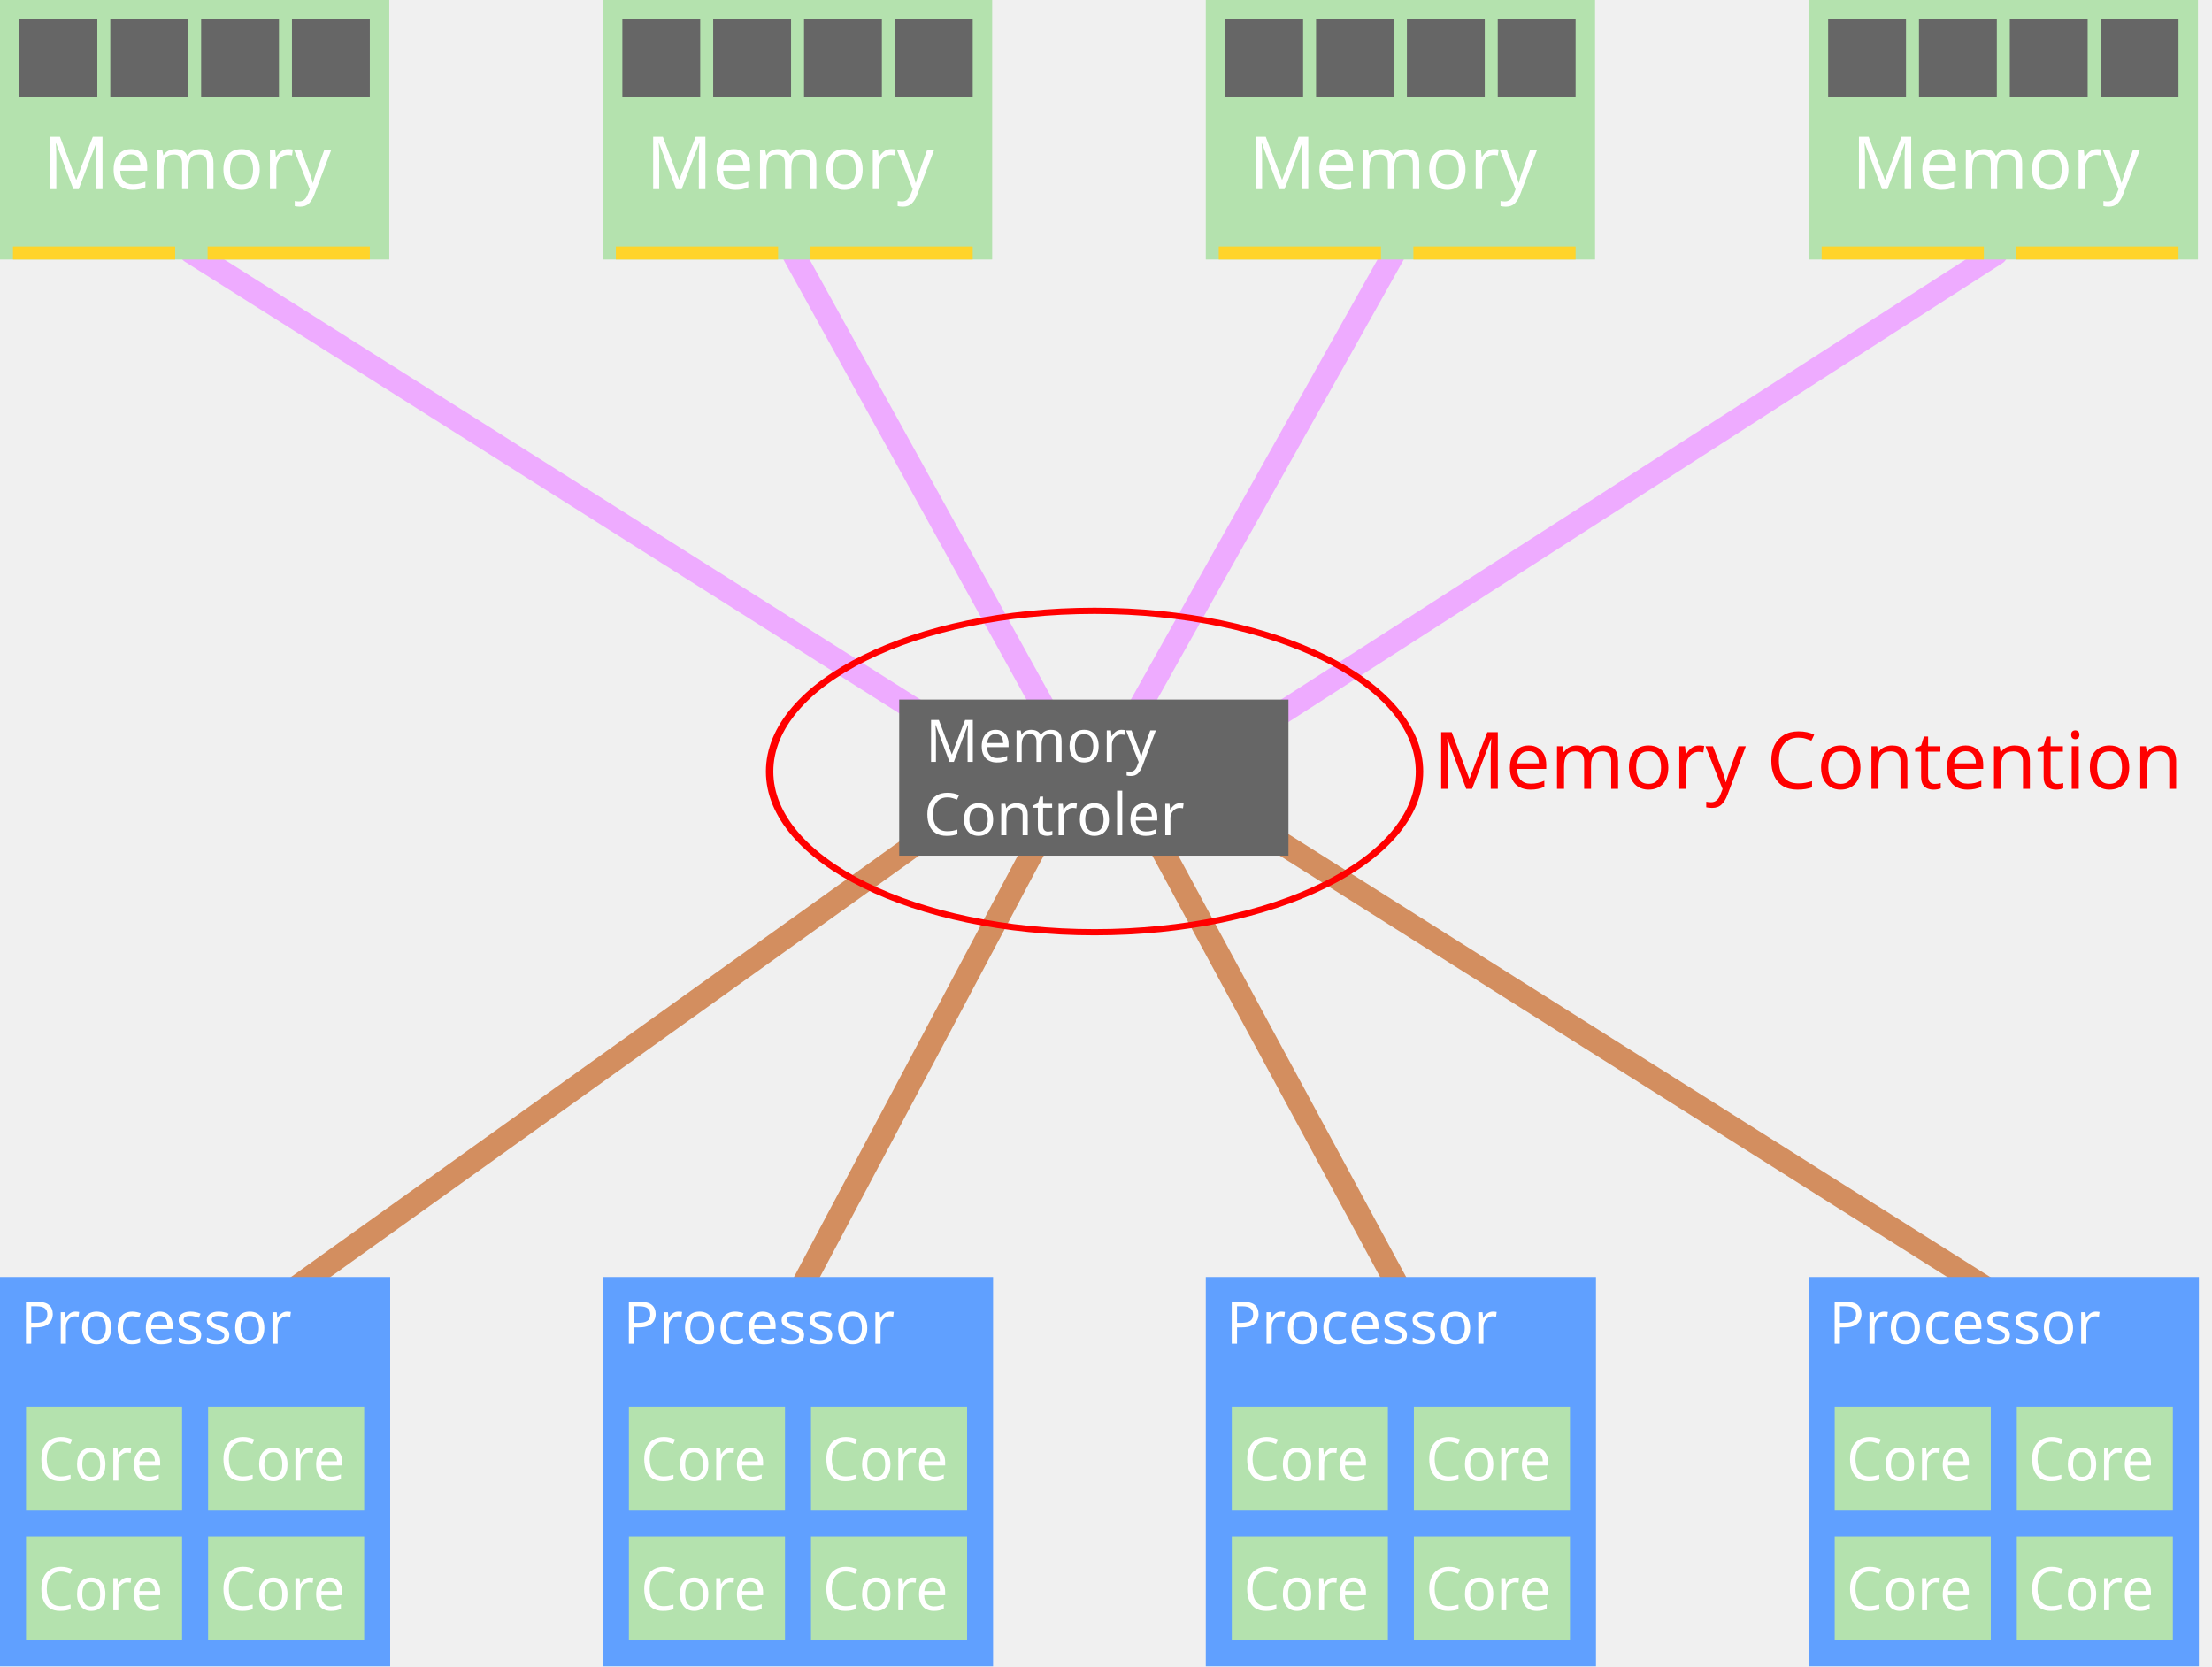
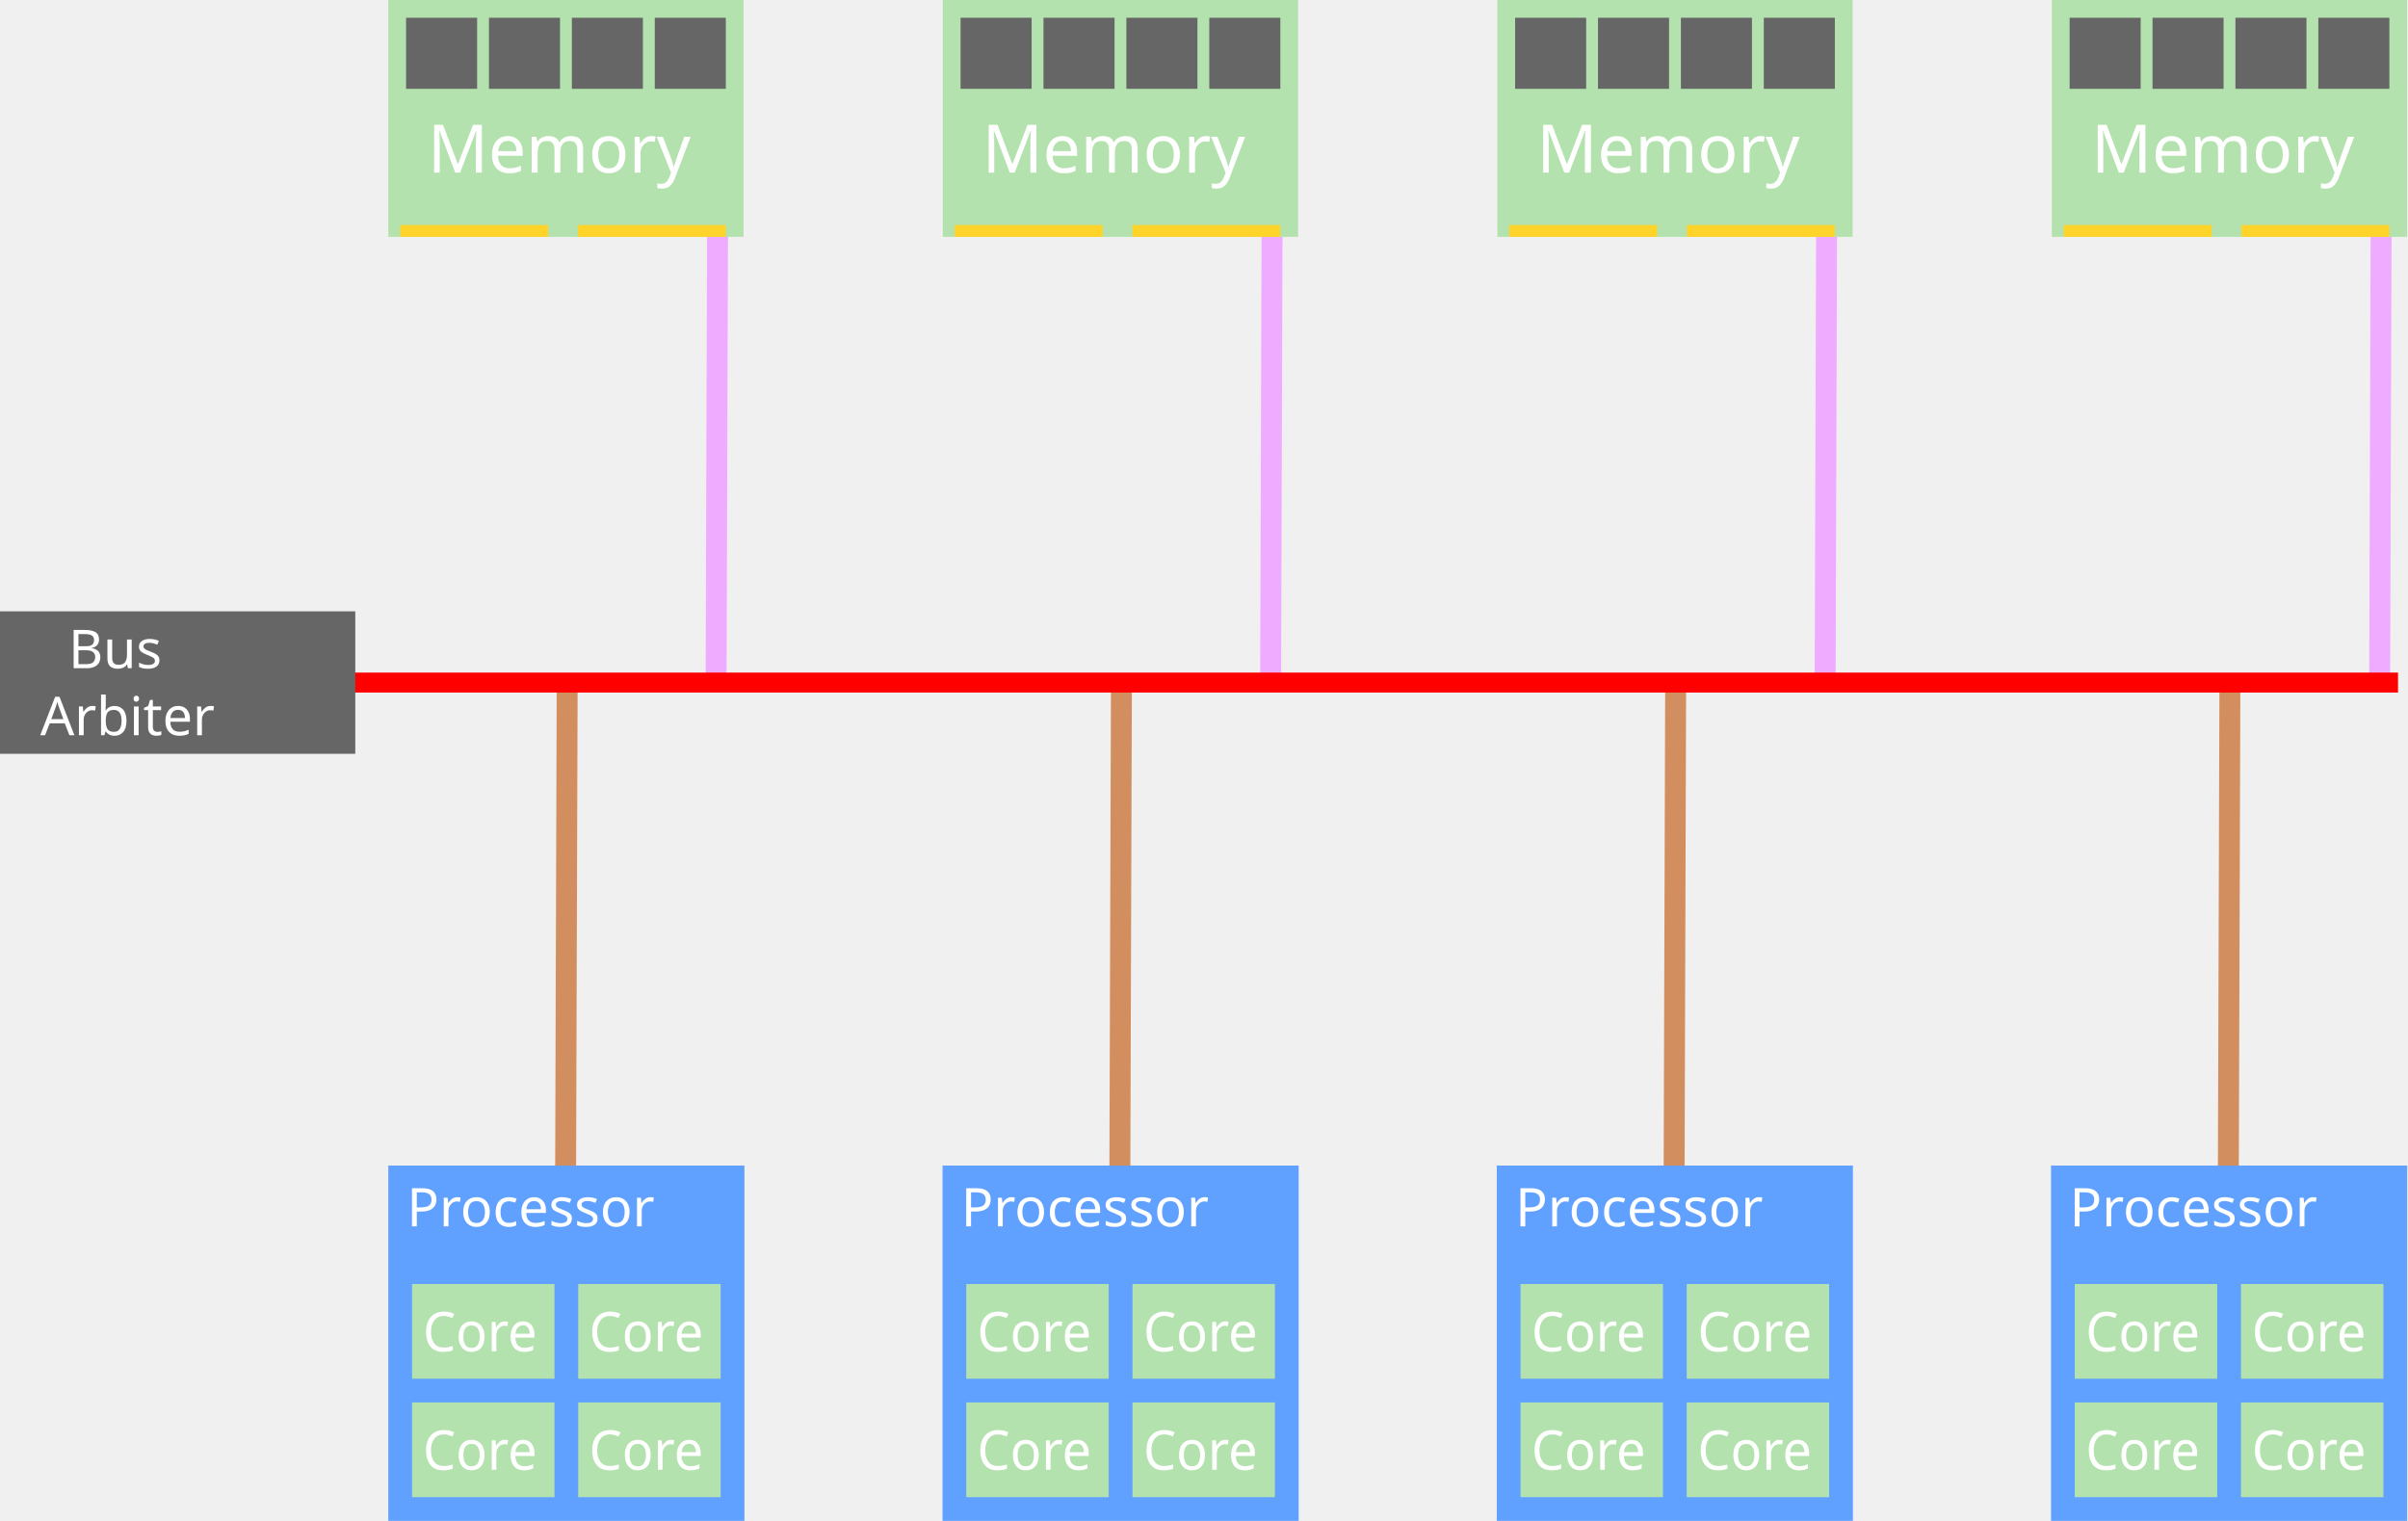
- <svg xmlns="http://www.w3.org/2000/svg" width="708.669" height="533.829" id="svg2383" version="1.1">
+ <svg xmlns="http://www.w3.org/2000/svg" width="845.272" height="533.829" id="svg2383" version="1.1">
  <defs id="defs2385">
    <marker orient="auto" refY="0" refX="0" id="Arrow1Mend" style="overflow:visible">
      <path id="path4624" d="M 0,0 5,-5 -12.5,0 5,5 0,0 z" style="fill-rule:evenodd;stroke:#000000;stroke-width:1pt;marker-start:none" transform="matrix(-0.4,0,0,-0.4,-4,0)" />
    </marker>
  </defs>
-   <g id="layer1" transform="translate(-160.8468,-14.78669)">
-     <path style="fill:#deaa87;fill-rule:evenodd;stroke:#d38e5f;stroke-width:7.346;stroke-linecap:round;stroke-linejoin:miter;stroke-miterlimit:4;stroke-opacity:1;stroke-dasharray:none" d="M 247.71,432.979 457.878,282.521" id="path6142" />
-     <path id="path6144" d="M 222.046,95.524 454.658,242.576" style="fill:#deaa87;fill-rule:evenodd;stroke:#eeabff;stroke-width:7.346;stroke-linecap:round;stroke-linejoin:miter;stroke-miterlimit:4;stroke-opacity:1;stroke-dasharray:none" />
-     <path id="path6146" d="M 410.333,440.939 496.012,279.596" style="fill:#deaa87;fill-rule:evenodd;stroke:#d38e5f;stroke-width:7.346;stroke-linecap:round;stroke-linejoin:miter;stroke-miterlimit:4;stroke-opacity:1;stroke-dasharray:none" />
-     <path style="fill:#deaa87;fill-rule:evenodd;stroke:#d38e5f;stroke-width:7.346;stroke-linecap:round;stroke-linejoin:miter;stroke-miterlimit:4;stroke-opacity:1;stroke-dasharray:none" d="M 610.431,429.945 529.157,279.596" id="path6148" />
-     <path id="path6150" d="M 798.687,428.391 564.997,280.892" style="fill:#deaa87;fill-rule:evenodd;stroke:#d38e5f;stroke-width:7.346;stroke-linecap:round;stroke-linejoin:miter;stroke-miterlimit:4;stroke-opacity:1;stroke-dasharray:none" />
-     <path style="fill:#deaa87;fill-rule:evenodd;stroke:#eeabff;stroke-width:7.346;stroke-linecap:round;stroke-linejoin:miter;stroke-miterlimit:4;stroke-opacity:1;stroke-dasharray:none" d="M 414.924,95.931 495.459,241.762" id="path6152" />
-     <path id="path6154" d="M 608.284,94.526 524.273,244.388" style="fill:#deaa87;fill-rule:evenodd;stroke:#eeabff;stroke-width:7.346;stroke-linecap:round;stroke-linejoin:miter;stroke-miterlimit:4;stroke-opacity:1;stroke-dasharray:none" />
-     <path style="fill:#deaa87;fill-rule:evenodd;stroke:#eeabff;stroke-width:7.346;stroke-linecap:round;stroke-linejoin:miter;stroke-miterlimit:4;stroke-opacity:1;stroke-dasharray:none" d="M 800.387,96.006 569.513,244.388" id="path6156" />
-     <rect y="-573.641" x="238.902" height="124.713" width="50.003" id="rect3755" style="fill:#666666;fill-opacity:1;stroke:none" transform="matrix(0,1,-1,0,0,0)" />
-     <text transform="scale(0.9988228,1.001179)" id="text3757" y="258.564" x="511.369" style="font-size:18.794px;font-style:normal;font-variant:normal;font-weight:normal;font-stretch:normal;text-align:center;writing-mode:lr-tb;text-anchor:middle;fill:#ffffff;fill-opacity:1;stroke:none;font-family:Sans;-inkscape-font-specification:Sans" xml:space="preserve">
-       <tspan y="258.564" x="514.36" id="tspan3759">Memory </tspan>
-       <tspan id="tspan3761" y="282.056" x="511.369">Controler</tspan>
-     </text>
-     <rect style="fill:#b4e2ae;fill-opacity:1;stroke:none" id="rect3763" width="83.142" height="124.713" x="14.787" y="-285.559" transform="matrix(0,1,-1,0,0,0)" />
-     <rect style="fill:#666666;fill-opacity:1;stroke:none" id="rect3765" width="24.943" height="24.943" x="21.022" y="-192.025" transform="matrix(0,1,-1,0,0,0)" />
-     <rect y="-221.125" x="21.022" height="24.943" width="24.943" id="rect3767" style="fill:#666666;fill-opacity:1;stroke:none" transform="matrix(0,1,-1,0,0,0)" />
-     <rect y="-250.224" x="21.022" height="24.943" width="24.943" id="rect3769" style="fill:#666666;fill-opacity:1;stroke:none" transform="matrix(0,1,-1,0,0,0)" />
-     <rect style="fill:#666666;fill-opacity:1;stroke:none" id="rect3771" width="24.943" height="24.943" x="21.022" y="-279.324" transform="matrix(0,1,-1,0,0,0)" />
-     <rect style="fill:#ffd42a;fill-opacity:1;stroke:none" id="rect3780" width="4.157" height="51.964" x="93.771" y="-216.967" transform="matrix(0,1,-1,0,0,0)" />
-     <rect y="-279.324" x="93.771" height="51.964" width="4.157" id="rect3782" style="fill:#ffd42a;fill-opacity:1;stroke:none" transform="matrix(0,1,-1,0,0,0)" />
-     <text xml:space="preserve" style="font-size:23.464px;font-style:normal;font-variant:normal;font-weight:normal;font-stretch:normal;writing-mode:lr-tb;fill:#ffffff;fill-opacity:1;stroke:none;font-family:Sans;-inkscape-font-specification:Sans" x="174.67" y="75.368" id="text3794">
-       <tspan id="tspan3796" x="174.67" y="75.368">Memory</tspan>
-     </text>
-     <rect y="-865.014" x="14.787" height="124.713" width="83.142" id="rect5936" style="fill:#b4e2ae;fill-opacity:1;stroke:none" transform="matrix(0,1,-1,0,0,0)" />
-     <rect y="-771.48" x="21.022" height="24.943" width="24.943" id="rect5938" style="fill:#666666;fill-opacity:1;stroke:none" transform="matrix(0,1,-1,0,0,0)" />
-     <rect style="fill:#666666;fill-opacity:1;stroke:none" id="rect5940" width="24.943" height="24.943" x="21.022" y="-800.58" transform="matrix(0,1,-1,0,0,0)" />
-     <rect style="fill:#666666;fill-opacity:1;stroke:none" id="rect5942" width="24.943" height="24.943" x="21.022" y="-829.679" transform="matrix(0,1,-1,0,0,0)" />
-     <rect y="-858.779" x="21.022" height="24.943" width="24.943" id="rect5944" style="fill:#666666;fill-opacity:1;stroke:none" transform="matrix(0,1,-1,0,0,0)" />
-     <rect y="-796.422" x="93.771" height="51.964" width="4.157" id="rect5946" style="fill:#ffd42a;fill-opacity:1;stroke:none" transform="matrix(0,1,-1,0,0,0)" />
-     <rect style="fill:#ffd42a;fill-opacity:1;stroke:none" id="rect5948" width="4.157" height="51.964" x="93.771" y="-858.779" transform="matrix(0,1,-1,0,0,0)" />
-     <text id="text5950" y="75.368" x="754.125" style="font-size:23.464px;font-style:normal;font-variant:normal;font-weight:normal;font-stretch:normal;writing-mode:lr-tb;fill:#ffffff;fill-opacity:1;stroke:none;font-family:Sans;-inkscape-font-specification:Sans" xml:space="preserve">
-       <tspan y="75.368" x="754.125" id="tspan5952">Memory</tspan>
-     </text>
-     <rect style="fill:#b4e2ae;fill-opacity:1;stroke:none" id="rect5960" width="83.142" height="124.713" x="14.787" y="-671.863" transform="matrix(0,1,-1,0,0,0)" />
-     <rect style="fill:#666666;fill-opacity:1;stroke:none" id="rect5962" width="24.943" height="24.943" x="21.022" y="-578.328" transform="matrix(0,1,-1,0,0,0)" />
-     <rect y="-607.428" x="21.022" height="24.943" width="24.943" id="rect5964" style="fill:#666666;fill-opacity:1;stroke:none" transform="matrix(0,1,-1,0,0,0)" />
-     <rect y="-636.527" x="21.022" height="24.943" width="24.943" id="rect5966" style="fill:#666666;fill-opacity:1;stroke:none" transform="matrix(0,1,-1,0,0,0)" />
-     <rect style="fill:#666666;fill-opacity:1;stroke:none" id="rect5968" width="24.943" height="24.943" x="21.022" y="-665.627" transform="matrix(0,1,-1,0,0,0)" />
-     <rect style="fill:#ffd42a;fill-opacity:1;stroke:none" id="rect5970" width="4.157" height="51.964" x="93.771" y="-603.271" transform="matrix(0,1,-1,0,0,0)" />
-     <rect y="-665.627" x="93.771" height="51.964" width="4.157" id="rect5972" style="fill:#ffd42a;fill-opacity:1;stroke:none" transform="matrix(0,1,-1,0,0,0)" />
-     <text xml:space="preserve" style="font-size:23.464px;font-style:normal;font-variant:normal;font-weight:normal;font-stretch:normal;writing-mode:lr-tb;fill:#ffffff;fill-opacity:1;stroke:none;font-family:Sans;-inkscape-font-specification:Sans" x="560.974" y="75.368" id="text5974">
-       <tspan id="tspan5976" x="560.974" y="75.368">Memory</tspan>
-     </text>
-     <rect y="-478.711" x="14.787" height="124.713" width="83.142" id="rect5984" style="fill:#b4e2ae;fill-opacity:1;stroke:none" transform="matrix(0,1,-1,0,0,0)" />
-     <rect y="-385.177" x="21.022" height="24.943" width="24.943" id="rect5986" style="fill:#666666;fill-opacity:1;stroke:none" transform="matrix(0,1,-1,0,0,0)" />
-     <rect style="fill:#666666;fill-opacity:1;stroke:none" id="rect5988" width="24.943" height="24.943" x="21.022" y="-414.276" transform="matrix(0,1,-1,0,0,0)" />
-     <rect style="fill:#666666;fill-opacity:1;stroke:none" id="rect5990" width="24.943" height="24.943" x="21.022" y="-443.376" transform="matrix(0,1,-1,0,0,0)" />
-     <rect y="-472.475" x="21.022" height="24.943" width="24.943" id="rect5992" style="fill:#666666;fill-opacity:1;stroke:none" transform="matrix(0,1,-1,0,0,0)" />
-     <rect y="-410.119" x="93.771" height="51.964" width="4.157" id="rect5994" style="fill:#ffd42a;fill-opacity:1;stroke:none" transform="matrix(0,1,-1,0,0,0)" />
-     <rect style="fill:#ffd42a;fill-opacity:1;stroke:none" id="rect5996" width="4.157" height="51.964" x="93.771" y="-472.475" transform="matrix(0,1,-1,0,0,0)" />
-     <text id="text5998" y="75.368" x="367.822" style="font-size:23.464px;font-style:normal;font-variant:normal;font-weight:normal;font-stretch:normal;writing-mode:lr-tb;fill:#ffffff;fill-opacity:1;stroke:none;font-family:Sans;-inkscape-font-specification:Sans" xml:space="preserve">
-       <tspan y="75.368" x="367.822" id="tspan6000">Memory</tspan>
-     </text>
-     <path style="fill:#ffffff;fill-opacity:0;stroke:#ff0000;stroke-width:3.125;stroke-linecap:round;stroke-linejoin:miter;stroke-miterlimit:4;stroke-opacity:1;stroke-dasharray:none" id="path6158" d="m 628.672,286.841 c 0,44.75 -61.069,81.027 -136.402,81.027 -75.333,0 -136.402,-36.277 -136.402,-81.027 0,-44.75 61.069,-81.027 136.402,-81.027 75.333,0 136.402,36.277 136.402,81.027 z" transform="matrix(0.7632045,0,0,0.6354614,135.8094,79.67942)" />
-     <text xml:space="preserve" style="font-size:25.439px;font-style:normal;font-variant:normal;font-weight:normal;font-stretch:normal;writing-mode:lr-tb;fill:#ff0000;fill-opacity:1;stroke:none;font-family:Sans;-inkscape-font-specification:Sans" x="620.096" y="267.505" id="text6160">
-       <tspan id="tspan6162" x="620.096" y="267.505">Memory Contention</tspan>
-     </text>
-     <rect y="423.903" x="160.847" height="124.713" width="125.007" id="rect3725" style="fill:#60a0ff;fill-opacity:1;stroke:none" />
-     <text transform="scale(1.001179,0.9988228)" id="text3727" y="445.779" x="167.137" style="font-size:18.794px;font-style:normal;font-variant:normal;font-weight:normal;font-stretch:normal;fill:#ffffff;fill-opacity:1;stroke:none;font-family:Sans;-inkscape-font-specification:Sans" xml:space="preserve">
-       <tspan y="445.779" x="167.137" id="tspan3729">Processor</tspan>
-     </text>
-     <rect y="465.474" x="169.181" height="33.257" width="50.003" id="rect3731" style="fill:#b4e2ae;fill-opacity:1;stroke:none" />
-     <text transform="scale(0.9744757,1.026193)" id="text3733" y="476.626" x="177.517" style="font-size:18.76px;font-style:normal;font-variant:normal;font-weight:normal;font-stretch:normal;fill:#ffffff;fill-opacity:1;stroke:none;font-family:Sans;-inkscape-font-specification:Sans" xml:space="preserve">
-       <tspan y="476.626" x="177.517" id="tspan3735">Core</tspan>
-     </text>
-     <rect style="fill:#b4e2ae;fill-opacity:1;stroke:none" id="rect3737" width="50.003" height="33.257" x="227.517" y="465.474" />
-     <text transform="scale(0.9744757,1.026193)" xml:space="preserve" style="font-size:18.76px;font-style:normal;font-variant:normal;font-weight:normal;font-stretch:normal;fill:#ffffff;fill-opacity:1;stroke:none;font-family:Sans;-inkscape-font-specification:Sans" x="237.382" y="476.626" id="text3739">
-       <tspan id="tspan3741" x="237.382" y="476.626">Core</tspan>
-     </text>
-     <rect y="507.045" x="227.517" height="33.257" width="50.003" id="rect3743" style="fill:#b4e2ae;fill-opacity:1;stroke:none" />
-     <text transform="scale(0.9744757,1.026193)" id="text3745" y="517.136" x="237.382" style="font-size:18.76px;font-style:normal;font-variant:normal;font-weight:normal;font-stretch:normal;fill:#ffffff;fill-opacity:1;stroke:none;font-family:Sans;-inkscape-font-specification:Sans" xml:space="preserve">
-       <tspan y="517.136" x="237.382" id="tspan3747">Core</tspan>
-     </text>
-     <rect style="fill:#b4e2ae;fill-opacity:1;stroke:none" id="rect3749" width="50.003" height="33.257" x="169.181" y="507.045" />
-     <text transform="scale(0.9744757,1.026193)" xml:space="preserve" style="font-size:18.76px;font-style:normal;font-variant:normal;font-weight:normal;font-stretch:normal;fill:#ffffff;fill-opacity:1;stroke:none;font-family:Sans;-inkscape-font-specification:Sans" x="177.517" y="517.136" id="text3751">
-       <tspan id="tspan3753" x="177.517" y="517.136">Core</tspan>
-     </text>
-     <rect style="fill:#60a0ff;fill-opacity:1;stroke:none" id="rect6046" width="125.007" height="124.713" x="740.302" y="423.903" />
-     <text xml:space="preserve" style="font-size:18.794px;font-style:normal;font-variant:normal;font-weight:normal;font-stretch:normal;fill:#ffffff;fill-opacity:1;stroke:none;font-family:Sans;-inkscape-font-specification:Sans" x="745.91" y="445.779" id="text6048" transform="scale(1.001179,0.9988228)">
-       <tspan id="tspan6050" x="745.91" y="445.779">Processor</tspan>
-     </text>
-     <rect style="fill:#b4e2ae;fill-opacity:1;stroke:none" id="rect6052" width="50.003" height="33.257" x="748.636" y="465.474" />
-     <text xml:space="preserve" style="font-size:18.76px;font-style:normal;font-variant:normal;font-weight:normal;font-stretch:normal;fill:#ffffff;fill-opacity:1;stroke:none;font-family:Sans;-inkscape-font-specification:Sans" x="772.15" y="476.626" id="text6054" transform="scale(0.9744757,1.026193)">
-       <tspan id="tspan6056" x="772.15" y="476.626">Core</tspan>
-     </text>
-     <rect y="465.474" x="806.972" height="33.257" width="50.003" id="rect6058" style="fill:#b4e2ae;fill-opacity:1;stroke:none" />
-     <text id="text6060" y="476.626" x="832.014" style="font-size:18.76px;font-style:normal;font-variant:normal;font-weight:normal;font-stretch:normal;fill:#ffffff;fill-opacity:1;stroke:none;font-family:Sans;-inkscape-font-specification:Sans" xml:space="preserve" transform="scale(0.9744757,1.026193)">
-       <tspan y="476.626" x="832.014" id="tspan6062">Core</tspan>
-     </text>
-     <rect style="fill:#b4e2ae;fill-opacity:1;stroke:none" id="rect6064" width="50.003" height="33.257" x="806.972" y="507.045" />
-     <text xml:space="preserve" style="font-size:18.76px;font-style:normal;font-variant:normal;font-weight:normal;font-stretch:normal;fill:#ffffff;fill-opacity:1;stroke:none;font-family:Sans;-inkscape-font-specification:Sans" x="832.014" y="517.136" id="text6066" transform="scale(0.9744757,1.026193)">
-       <tspan id="tspan6068" x="832.014" y="517.136">Core</tspan>
-     </text>
-     <rect y="507.045" x="748.636" height="33.257" width="50.003" id="rect6070" style="fill:#b4e2ae;fill-opacity:1;stroke:none" />
-     <text id="text6072" y="517.136" x="772.15" style="font-size:18.76px;font-style:normal;font-variant:normal;font-weight:normal;font-stretch:normal;fill:#ffffff;fill-opacity:1;stroke:none;font-family:Sans;-inkscape-font-specification:Sans" xml:space="preserve" transform="scale(0.9744757,1.026193)">
-       <tspan y="517.136" x="772.15" id="tspan6074">Core</tspan>
-     </text>
-     <rect y="423.903" x="547.15" height="124.713" width="125.007" id="rect6078" style="fill:#60a0ff;fill-opacity:1;stroke:none" />
-     <text transform="scale(1.001179,0.9988228)" id="text6080" y="445.779" x="552.986" style="font-size:18.794px;font-style:normal;font-variant:normal;font-weight:normal;font-stretch:normal;fill:#ffffff;fill-opacity:1;stroke:none;font-family:Sans;-inkscape-font-specification:Sans" xml:space="preserve">
-       <tspan y="445.779" x="552.986" id="tspan6082">Processor</tspan>
-     </text>
-     <rect y="465.474" x="555.484" height="33.257" width="50.003" id="rect6084" style="fill:#b4e2ae;fill-opacity:1;stroke:none" />
-     <text transform="scale(0.9744757,1.026193)" id="text6086" y="476.626" x="573.939" style="font-size:18.76px;font-style:normal;font-variant:normal;font-weight:normal;font-stretch:normal;fill:#ffffff;fill-opacity:1;stroke:none;font-family:Sans;-inkscape-font-specification:Sans" xml:space="preserve">
-       <tspan y="476.626" x="573.939" id="tspan6088">Core</tspan>
-     </text>
-     <rect style="fill:#b4e2ae;fill-opacity:1;stroke:none" id="rect6090" width="50.003" height="33.257" x="613.82" y="465.474" />
-     <text transform="scale(0.9744757,1.026193)" xml:space="preserve" style="font-size:18.76px;font-style:normal;font-variant:normal;font-weight:normal;font-stretch:normal;fill:#ffffff;fill-opacity:1;stroke:none;font-family:Sans;-inkscape-font-specification:Sans" x="633.803" y="476.626" id="text6092">
-       <tspan id="tspan6094" x="633.803" y="476.626">Core</tspan>
-     </text>
-     <rect y="507.045" x="613.82" height="33.257" width="50.003" id="rect6096" style="fill:#b4e2ae;fill-opacity:1;stroke:none" />
-     <text transform="scale(0.9744757,1.026193)" id="text6098" y="517.136" x="633.803" style="font-size:18.76px;font-style:normal;font-variant:normal;font-weight:normal;font-stretch:normal;fill:#ffffff;fill-opacity:1;stroke:none;font-family:Sans;-inkscape-font-specification:Sans" xml:space="preserve">
-       <tspan y="517.136" x="633.803" id="tspan6100">Core</tspan>
-     </text>
-     <rect style="fill:#b4e2ae;fill-opacity:1;stroke:none" id="rect6102" width="50.003" height="33.257" x="555.484" y="507.045" />
-     <text transform="scale(0.9744757,1.026193)" xml:space="preserve" style="font-size:18.76px;font-style:normal;font-variant:normal;font-weight:normal;font-stretch:normal;fill:#ffffff;fill-opacity:1;stroke:none;font-family:Sans;-inkscape-font-specification:Sans" x="573.939" y="517.136" id="text6104">
-       <tspan id="tspan6106" x="573.939" y="517.136">Core</tspan>
-     </text>
-     <rect style="fill:#60a0ff;fill-opacity:1;stroke:none" id="rect6110" width="125.007" height="124.713" x="353.998" y="423.903" />
-     <text xml:space="preserve" style="font-size:18.794px;font-style:normal;font-variant:normal;font-weight:normal;font-stretch:normal;fill:#ffffff;fill-opacity:1;stroke:none;font-family:Sans;-inkscape-font-specification:Sans" x="360.061" y="445.779" id="text6112" transform="scale(1.001179,0.9988228)">
-       <tspan id="tspan6114" x="360.061" y="445.779">Processor</tspan>
-     </text>
-     <rect style="fill:#b4e2ae;fill-opacity:1;stroke:none" id="rect6116" width="50.003" height="33.257" x="362.332" y="465.474" />
-     <text xml:space="preserve" style="font-size:18.76px;font-style:normal;font-variant:normal;font-weight:normal;font-stretch:normal;fill:#ffffff;fill-opacity:1;stroke:none;font-family:Sans;-inkscape-font-specification:Sans" x="375.728" y="476.626" id="text6118" transform="scale(0.9744757,1.026193)">
-       <tspan id="tspan6120" x="375.728" y="476.626">Core</tspan>
-     </text>
-     <rect y="465.474" x="420.669" height="33.257" width="50.003" id="rect6122" style="fill:#b4e2ae;fill-opacity:1;stroke:none" />
-     <text id="text6124" y="476.626" x="435.592" style="font-size:18.76px;font-style:normal;font-variant:normal;font-weight:normal;font-stretch:normal;fill:#ffffff;fill-opacity:1;stroke:none;font-family:Sans;-inkscape-font-specification:Sans" xml:space="preserve" transform="scale(0.9744757,1.026193)">
-       <tspan y="476.626" x="435.592" id="tspan6126">Core</tspan>
-     </text>
-     <rect style="fill:#b4e2ae;fill-opacity:1;stroke:none" id="rect6128" width="50.003" height="33.257" x="420.669" y="507.045" />
-     <text xml:space="preserve" style="font-size:18.76px;font-style:normal;font-variant:normal;font-weight:normal;font-stretch:normal;fill:#ffffff;fill-opacity:1;stroke:none;font-family:Sans;-inkscape-font-specification:Sans" x="435.592" y="517.136" id="text6130" transform="scale(0.9744757,1.026193)">
-       <tspan id="tspan6132" x="435.592" y="517.136">Core</tspan>
-     </text>
-     <rect y="507.045" x="362.332" height="33.257" width="50.003" id="rect6134" style="fill:#b4e2ae;fill-opacity:1;stroke:none" />
-     <text id="text6136" y="517.136" x="375.728" style="font-size:18.76px;font-style:normal;font-variant:normal;font-weight:normal;font-stretch:normal;fill:#ffffff;fill-opacity:1;stroke:none;font-family:Sans;-inkscape-font-specification:Sans" xml:space="preserve" transform="scale(0.9744757,1.026193)">
-       <tspan y="517.136" x="375.728" id="tspan6138">Core</tspan>
-     </text>
+   <g id="layer1" transform="translate(-24.54396,-14.78669)">
+     <g id="g4108" transform="translate(194.652,0)">
+       <path style="fill:#ff00ff;fill-rule:evenodd;stroke:#eeabff;stroke-width:7.346;stroke-linecap:round;stroke-linejoin:miter;stroke-miterlimit:4;stroke-opacity:1;stroke-dasharray:none" d="M 275.925,250.442 276.492,71.768" id="path4110" />
+       <g id="g4112">
+         <rect style="fill:#b4e2ae;fill-opacity:1;stroke:none" id="rect4114" width="83.142" height="124.713" x="14.787" y="-285.559" transform="matrix(0,1,-1,0,0,0)" />
+         <rect style="fill:#666666;fill-opacity:1;stroke:none" id="rect4116" width="24.943" height="24.943" x="21.022" y="-192.025" transform="matrix(0,1,-1,0,0,0)" />
+         <rect y="-221.125" x="21.022" height="24.943" width="24.943" id="rect4118" style="fill:#666666;fill-opacity:1;stroke:none" transform="matrix(0,1,-1,0,0,0)" />
+         <rect y="-250.224" x="21.022" height="24.943" width="24.943" id="rect4120" style="fill:#666666;fill-opacity:1;stroke:none" transform="matrix(0,1,-1,0,0,0)" />
+         <rect style="fill:#666666;fill-opacity:1;stroke:none" id="rect4122" width="24.943" height="24.943" x="21.022" y="-279.324" transform="matrix(0,1,-1,0,0,0)" />
+         <rect style="fill:#ffd42a;fill-opacity:1;stroke:none" id="rect4124" width="4.157" height="51.964" x="93.771" y="-216.967" transform="matrix(0,1,-1,0,0,0)" />
+         <rect y="-279.324" x="93.771" height="51.964" width="4.157" id="rect4126" style="fill:#ffd42a;fill-opacity:1;stroke:none" transform="matrix(0,1,-1,0,0,0)" />
+         <text xml:space="preserve" style="font-size:23.464px;font-style:normal;font-variant:normal;font-weight:normal;font-stretch:normal;writing-mode:lr-tb;fill:#ffffff;fill-opacity:1;stroke:none;font-family:Sans;-inkscape-font-specification:Sans" x="174.67" y="75.368" id="text4128">
+           <tspan id="tspan4130" x="174.67" y="75.368">Memory</tspan>
+         </text>
+       </g>
+     </g>
+     <g id="g4132" transform="translate(389.304,0)">
+       <path id="path4134" d="M 275.925,250.442 276.492,71.768" style="fill:#ff00ff;fill-rule:evenodd;stroke:#eeabff;stroke-width:7.346;stroke-linecap:round;stroke-linejoin:miter;stroke-miterlimit:4;stroke-opacity:1;stroke-dasharray:none" />
+       <g id="g4136">
+         <rect transform="matrix(0,1,-1,0,0,0)" y="-285.559" x="14.787" height="124.713" width="83.142" id="rect4138" style="fill:#b4e2ae;fill-opacity:1;stroke:none" />
+         <rect transform="matrix(0,1,-1,0,0,0)" y="-192.025" x="21.022" height="24.943" width="24.943" id="rect4140" style="fill:#666666;fill-opacity:1;stroke:none" />
+         <rect transform="matrix(0,1,-1,0,0,0)" style="fill:#666666;fill-opacity:1;stroke:none" id="rect4142" width="24.943" height="24.943" x="21.022" y="-221.125" />
+         <rect transform="matrix(0,1,-1,0,0,0)" style="fill:#666666;fill-opacity:1;stroke:none" id="rect4144" width="24.943" height="24.943" x="21.022" y="-250.224" />
+         <rect transform="matrix(0,1,-1,0,0,0)" y="-279.324" x="21.022" height="24.943" width="24.943" id="rect4146" style="fill:#666666;fill-opacity:1;stroke:none" />
+         <rect transform="matrix(0,1,-1,0,0,0)" y="-216.967" x="93.771" height="51.964" width="4.157" id="rect4148" style="fill:#ffd42a;fill-opacity:1;stroke:none" />
+         <rect transform="matrix(0,1,-1,0,0,0)" style="fill:#ffd42a;fill-opacity:1;stroke:none" id="rect4150" width="4.157" height="51.964" x="93.771" y="-279.324" />
+         <text id="text4152" y="75.368" x="174.67" style="font-size:23.464px;font-style:normal;font-variant:normal;font-weight:normal;font-stretch:normal;writing-mode:lr-tb;fill:#ffffff;fill-opacity:1;stroke:none;font-family:Sans;-inkscape-font-specification:Sans" xml:space="preserve">
+           <tspan y="75.368" x="174.67" id="tspan4154">Memory</tspan>
+         </text>
+       </g>
+     </g>
+     <g id="g4156" transform="translate(583.956,0)">
+       <path style="fill:#ff00ff;fill-rule:evenodd;stroke:#eeabff;stroke-width:7.346;stroke-linecap:round;stroke-linejoin:miter;stroke-miterlimit:4;stroke-opacity:1;stroke-dasharray:none" d="M 275.925,250.442 276.492,71.768" id="path4158" />
+       <g id="g4160">
+         <rect style="fill:#b4e2ae;fill-opacity:1;stroke:none" id="rect4162" width="83.142" height="124.713" x="14.787" y="-285.559" transform="matrix(0,1,-1,0,0,0)" />
+         <rect style="fill:#666666;fill-opacity:1;stroke:none" id="rect4164" width="24.943" height="24.943" x="21.022" y="-192.025" transform="matrix(0,1,-1,0,0,0)" />
+         <rect y="-221.125" x="21.022" height="24.943" width="24.943" id="rect4166" style="fill:#666666;fill-opacity:1;stroke:none" transform="matrix(0,1,-1,0,0,0)" />
+         <rect y="-250.224" x="21.022" height="24.943" width="24.943" id="rect4168" style="fill:#666666;fill-opacity:1;stroke:none" transform="matrix(0,1,-1,0,0,0)" />
+         <rect style="fill:#666666;fill-opacity:1;stroke:none" id="rect4170" width="24.943" height="24.943" x="21.022" y="-279.324" transform="matrix(0,1,-1,0,0,0)" />
+         <rect style="fill:#ffd42a;fill-opacity:1;stroke:none" id="rect4172" width="4.157" height="51.964" x="93.771" y="-216.967" transform="matrix(0,1,-1,0,0,0)" />
+         <rect y="-279.324" x="93.771" height="51.964" width="4.157" id="rect4174" style="fill:#ffd42a;fill-opacity:1;stroke:none" transform="matrix(0,1,-1,0,0,0)" />
+         <text xml:space="preserve" style="font-size:23.464px;font-style:normal;font-variant:normal;font-weight:normal;font-stretch:normal;writing-mode:lr-tb;fill:#ffffff;fill-opacity:1;stroke:none;font-family:Sans;-inkscape-font-specification:Sans" x="174.67" y="75.368" id="text4176">
+           <tspan id="tspan4178" x="174.67" y="75.368">Memory</tspan>
+         </text>
+       </g>
+     </g>
+     <g id="g3976" transform="translate(194.5539,0)">
+       <path style="fill:#deaa87;fill-rule:evenodd;stroke:#d38e5f;stroke-width:7.346;stroke-linecap:round;stroke-linejoin:miter;stroke-miterlimit:4;stroke-opacity:1;stroke-dasharray:none" d="m 223.067,434.131 0.567,-178.674" id="path3978" />
+       <g id="g3980">
+         <rect style="fill:#60a0ff;fill-opacity:1;stroke:none" id="rect3982" width="125.007" height="124.713" x="160.847" y="423.903" />
+         <text xml:space="preserve" style="font-size:18.794px;font-style:normal;font-variant:normal;font-weight:normal;font-stretch:normal;fill:#ffffff;fill-opacity:1;stroke:none;font-family:Sans;-inkscape-font-specification:Sans" x="167.137" y="445.779" id="text3984" transform="scale(1.001179,0.9988228)">
+           <tspan id="tspan3986" x="167.137" y="445.779">Processor</tspan>
+         </text>
+         <rect style="fill:#b4e2ae;fill-opacity:1;stroke:none" id="rect3988" width="50.003" height="33.257" x="169.181" y="465.474" />
+         <text xml:space="preserve" style="font-size:18.76px;font-style:normal;font-variant:normal;font-weight:normal;font-stretch:normal;fill:#ffffff;fill-opacity:1;stroke:none;font-family:Sans;-inkscape-font-specification:Sans" x="177.517" y="476.626" id="text3990" transform="scale(0.9744757,1.026193)">
+           <tspan id="tspan3992" x="177.517" y="476.626">Core</tspan>
+         </text>
+         <rect y="465.474" x="227.517" height="33.257" width="50.003" id="rect3994" style="fill:#b4e2ae;fill-opacity:1;stroke:none" />
+         <text id="text3996" y="476.626" x="237.382" style="font-size:18.76px;font-style:normal;font-variant:normal;font-weight:normal;font-stretch:normal;fill:#ffffff;fill-opacity:1;stroke:none;font-family:Sans;-inkscape-font-specification:Sans" xml:space="preserve" transform="scale(0.9744757,1.026193)">
+           <tspan y="476.626" x="237.382" id="tspan3998">Core</tspan>
+         </text>
+         <rect style="fill:#b4e2ae;fill-opacity:1;stroke:none" id="rect4000" width="50.003" height="33.257" x="227.517" y="507.045" />
+         <text xml:space="preserve" style="font-size:18.76px;font-style:normal;font-variant:normal;font-weight:normal;font-stretch:normal;fill:#ffffff;fill-opacity:1;stroke:none;font-family:Sans;-inkscape-font-specification:Sans" x="237.382" y="517.136" id="text4002" transform="scale(0.9744757,1.026193)">
+           <tspan id="tspan4004" x="237.382" y="517.136">Core</tspan>
+         </text>
+         <rect y="507.045" x="169.181" height="33.257" width="50.003" id="rect4006" style="fill:#b4e2ae;fill-opacity:1;stroke:none" />
+         <text id="text4008" y="517.136" x="177.517" style="font-size:18.76px;font-style:normal;font-variant:normal;font-weight:normal;font-stretch:normal;fill:#ffffff;fill-opacity:1;stroke:none;font-family:Sans;-inkscape-font-specification:Sans" xml:space="preserve" transform="scale(0.9744757,1.026193)">
+           <tspan y="517.136" x="177.517" id="tspan4010">Core</tspan>
+         </text>
+       </g>
+     </g>
+     <g transform="translate(389.1079,0)" id="g4012">
+       <path id="path4014" d="m 223.067,434.131 0.567,-178.674" style="fill:#deaa87;fill-rule:evenodd;stroke:#d38e5f;stroke-width:7.346;stroke-linecap:round;stroke-linejoin:miter;stroke-miterlimit:4;stroke-opacity:1;stroke-dasharray:none" />
+       <g id="g4016">
+         <rect y="423.903" x="160.847" height="124.713" width="125.007" id="rect4018" style="fill:#60a0ff;fill-opacity:1;stroke:none" />
+         <text transform="scale(1.001179,0.9988228)" id="text4020" y="445.779" x="167.137" style="font-size:18.794px;font-style:normal;font-variant:normal;font-weight:normal;font-stretch:normal;fill:#ffffff;fill-opacity:1;stroke:none;font-family:Sans;-inkscape-font-specification:Sans" xml:space="preserve">
+           <tspan y="445.779" x="167.137" id="tspan4022">Processor</tspan>
+         </text>
+         <rect y="465.474" x="169.181" height="33.257" width="50.003" id="rect4024" style="fill:#b4e2ae;fill-opacity:1;stroke:none" />
+         <text transform="scale(0.9744757,1.026193)" id="text4026" y="476.626" x="177.517" style="font-size:18.76px;font-style:normal;font-variant:normal;font-weight:normal;font-stretch:normal;fill:#ffffff;fill-opacity:1;stroke:none;font-family:Sans;-inkscape-font-specification:Sans" xml:space="preserve">
+           <tspan y="476.626" x="177.517" id="tspan4028">Core</tspan>
+         </text>
+         <rect style="fill:#b4e2ae;fill-opacity:1;stroke:none" id="rect4030" width="50.003" height="33.257" x="227.517" y="465.474" />
+         <text transform="scale(0.9744757,1.026193)" xml:space="preserve" style="font-size:18.76px;font-style:normal;font-variant:normal;font-weight:normal;font-stretch:normal;fill:#ffffff;fill-opacity:1;stroke:none;font-family:Sans;-inkscape-font-specification:Sans" x="237.382" y="476.626" id="text4032">
+           <tspan id="tspan4034" x="237.382" y="476.626">Core</tspan>
+         </text>
+         <rect y="507.045" x="227.517" height="33.257" width="50.003" id="rect4036" style="fill:#b4e2ae;fill-opacity:1;stroke:none" />
+         <text transform="scale(0.9744757,1.026193)" id="text4038" y="517.136" x="237.382" style="font-size:18.76px;font-style:normal;font-variant:normal;font-weight:normal;font-stretch:normal;fill:#ffffff;fill-opacity:1;stroke:none;font-family:Sans;-inkscape-font-specification:Sans" xml:space="preserve">
+           <tspan y="517.136" x="237.382" id="tspan4040">Core</tspan>
+         </text>
+         <rect style="fill:#b4e2ae;fill-opacity:1;stroke:none" id="rect4042" width="50.003" height="33.257" x="169.181" y="507.045" />
+         <text transform="scale(0.9744757,1.026193)" xml:space="preserve" style="font-size:18.76px;font-style:normal;font-variant:normal;font-weight:normal;font-stretch:normal;fill:#ffffff;fill-opacity:1;stroke:none;font-family:Sans;-inkscape-font-specification:Sans" x="177.517" y="517.136" id="text4044">
+           <tspan id="tspan4046" x="177.517" y="517.136">Core</tspan>
+         </text>
+       </g>
+     </g>
+     <g id="g4048" transform="translate(583.6619,0)">
+       <path style="fill:#deaa87;fill-rule:evenodd;stroke:#d38e5f;stroke-width:7.346;stroke-linecap:round;stroke-linejoin:miter;stroke-miterlimit:4;stroke-opacity:1;stroke-dasharray:none" d="m 223.067,434.131 0.567,-178.674" id="path4050" />
+       <g id="g4052">
+         <rect style="fill:#60a0ff;fill-opacity:1;stroke:none" id="rect4054" width="125.007" height="124.713" x="160.847" y="423.903" />
+         <text xml:space="preserve" style="font-size:18.794px;font-style:normal;font-variant:normal;font-weight:normal;font-stretch:normal;fill:#ffffff;fill-opacity:1;stroke:none;font-family:Sans;-inkscape-font-specification:Sans" x="167.137" y="445.779" id="text4056" transform="scale(1.001179,0.9988228)">
+           <tspan id="tspan4058" x="167.137" y="445.779">Processor</tspan>
+         </text>
+         <rect style="fill:#b4e2ae;fill-opacity:1;stroke:none" id="rect4060" width="50.003" height="33.257" x="169.181" y="465.474" />
+         <text xml:space="preserve" style="font-size:18.76px;font-style:normal;font-variant:normal;font-weight:normal;font-stretch:normal;fill:#ffffff;fill-opacity:1;stroke:none;font-family:Sans;-inkscape-font-specification:Sans" x="177.517" y="476.626" id="text4062" transform="scale(0.9744757,1.026193)">
+           <tspan id="tspan4064" x="177.517" y="476.626">Core</tspan>
+         </text>
+         <rect y="465.474" x="227.517" height="33.257" width="50.003" id="rect4066" style="fill:#b4e2ae;fill-opacity:1;stroke:none" />
+         <text id="text4068" y="476.626" x="237.382" style="font-size:18.76px;font-style:normal;font-variant:normal;font-weight:normal;font-stretch:normal;fill:#ffffff;fill-opacity:1;stroke:none;font-family:Sans;-inkscape-font-specification:Sans" xml:space="preserve" transform="scale(0.9744757,1.026193)">
+           <tspan y="476.626" x="237.382" id="tspan4070">Core</tspan>
+         </text>
+         <rect style="fill:#b4e2ae;fill-opacity:1;stroke:none" id="rect4072" width="50.003" height="33.257" x="227.517" y="507.045" />
+         <text xml:space="preserve" style="font-size:18.76px;font-style:normal;font-variant:normal;font-weight:normal;font-stretch:normal;fill:#ffffff;fill-opacity:1;stroke:none;font-family:Sans;-inkscape-font-specification:Sans" x="237.382" y="517.136" id="text4074" transform="scale(0.9744757,1.026193)">
+           <tspan id="tspan4076" x="237.382" y="517.136">Core</tspan>
+         </text>
+         <rect y="507.045" x="169.181" height="33.257" width="50.003" id="rect4078" style="fill:#b4e2ae;fill-opacity:1;stroke:none" />
+         <text id="text4080" y="517.136" x="177.517" style="font-size:18.76px;font-style:normal;font-variant:normal;font-weight:normal;font-stretch:normal;fill:#ffffff;fill-opacity:1;stroke:none;font-family:Sans;-inkscape-font-specification:Sans" xml:space="preserve" transform="scale(0.9744757,1.026193)">
+           <tspan y="517.136" x="177.517" id="tspan4082">Core</tspan>
+         </text>
+       </g>
+     </g>
+     <g id="g3963">
+       <path style="fill:#ff00ff;fill-rule:evenodd;stroke:#eeabff;stroke-width:7.346;stroke-linecap:round;stroke-linejoin:miter;stroke-miterlimit:4;stroke-opacity:1;stroke-dasharray:none" d="M 275.925,250.442 276.492,71.768" id="path3878" />
+       <g id="g3952">
+         <rect style="fill:#b4e2ae;fill-opacity:1;stroke:none" id="rect3763" width="83.142" height="124.713" x="14.787" y="-285.559" transform="matrix(0,1,-1,0,0,0)" />
+         <rect style="fill:#666666;fill-opacity:1;stroke:none" id="rect3765" width="24.943" height="24.943" x="21.022" y="-192.025" transform="matrix(0,1,-1,0,0,0)" />
+         <rect y="-221.125" x="21.022" height="24.943" width="24.943" id="rect3767" style="fill:#666666;fill-opacity:1;stroke:none" transform="matrix(0,1,-1,0,0,0)" />
+         <rect y="-250.224" x="21.022" height="24.943" width="24.943" id="rect3769" style="fill:#666666;fill-opacity:1;stroke:none" transform="matrix(0,1,-1,0,0,0)" />
+         <rect style="fill:#666666;fill-opacity:1;stroke:none" id="rect3771" width="24.943" height="24.943" x="21.022" y="-279.324" transform="matrix(0,1,-1,0,0,0)" />
+         <rect style="fill:#ffd42a;fill-opacity:1;stroke:none" id="rect3780" width="4.157" height="51.964" x="93.771" y="-216.967" transform="matrix(0,1,-1,0,0,0)" />
+         <rect y="-279.324" x="93.771" height="51.964" width="4.157" id="rect3782" style="fill:#ffd42a;fill-opacity:1;stroke:none" transform="matrix(0,1,-1,0,0,0)" />
+         <text xml:space="preserve" style="font-size:23.464px;font-style:normal;font-variant:normal;font-weight:normal;font-stretch:normal;writing-mode:lr-tb;fill:#ffffff;fill-opacity:1;stroke:none;font-family:Sans;-inkscape-font-specification:Sans" x="174.67" y="75.368" id="text3794">
+           <tspan id="tspan3796" x="174.67" y="75.368">Memory</tspan>
+         </text>
+       </g>
+     </g>
+     <g id="g3933">
+       <path id="path6142" d="m 223.067,434.131 0.567,-178.674" style="fill:#deaa87;fill-rule:evenodd;stroke:#d38e5f;stroke-width:7.346;stroke-linecap:round;stroke-linejoin:miter;stroke-miterlimit:4;stroke-opacity:1;stroke-dasharray:none" />
+       <g id="g3916">
+         <rect y="423.903" x="160.847" height="124.713" width="125.007" id="rect3725" style="fill:#60a0ff;fill-opacity:1;stroke:none" />
+         <text transform="scale(1.001179,0.9988228)" id="text3727" y="445.779" x="167.137" style="font-size:18.794px;font-style:normal;font-variant:normal;font-weight:normal;font-stretch:normal;fill:#ffffff;fill-opacity:1;stroke:none;font-family:Sans;-inkscape-font-specification:Sans" xml:space="preserve">
+           <tspan y="445.779" x="167.137" id="tspan3729">Processor</tspan>
+         </text>
+         <rect y="465.474" x="169.181" height="33.257" width="50.003" id="rect3731" style="fill:#b4e2ae;fill-opacity:1;stroke:none" />
+         <text transform="scale(0.9744757,1.026193)" id="text3733" y="476.626" x="177.517" style="font-size:18.76px;font-style:normal;font-variant:normal;font-weight:normal;font-stretch:normal;fill:#ffffff;fill-opacity:1;stroke:none;font-family:Sans;-inkscape-font-specification:Sans" xml:space="preserve">
+           <tspan y="476.626" x="177.517" id="tspan3735">Core</tspan>
+         </text>
+         <rect style="fill:#b4e2ae;fill-opacity:1;stroke:none" id="rect3737" width="50.003" height="33.257" x="227.517" y="465.474" />
+         <text transform="scale(0.9744757,1.026193)" xml:space="preserve" style="font-size:18.76px;font-style:normal;font-variant:normal;font-weight:normal;font-stretch:normal;fill:#ffffff;fill-opacity:1;stroke:none;font-family:Sans;-inkscape-font-specification:Sans" x="237.382" y="476.626" id="text3739">
+           <tspan id="tspan3741" x="237.382" y="476.626">Core</tspan>
+         </text>
+         <rect y="507.045" x="227.517" height="33.257" width="50.003" id="rect3743" style="fill:#b4e2ae;fill-opacity:1;stroke:none" />
+         <text transform="scale(0.9744757,1.026193)" id="text3745" y="517.136" x="237.382" style="font-size:18.76px;font-style:normal;font-variant:normal;font-weight:normal;font-stretch:normal;fill:#ffffff;fill-opacity:1;stroke:none;font-family:Sans;-inkscape-font-specification:Sans" xml:space="preserve">
+           <tspan y="517.136" x="237.382" id="tspan3747">Core</tspan>
+         </text>
+         <rect style="fill:#b4e2ae;fill-opacity:1;stroke:none" id="rect3749" width="50.003" height="33.257" x="169.181" y="507.045" />
+         <text transform="scale(0.9744757,1.026193)" xml:space="preserve" style="font-size:18.76px;font-style:normal;font-variant:normal;font-weight:normal;font-stretch:normal;fill:#ffffff;fill-opacity:1;stroke:none;font-family:Sans;-inkscape-font-specification:Sans" x="177.517" y="517.136" id="text3751">
+           <tspan id="tspan3753" x="177.517" y="517.136">Core</tspan>
+         </text>
+       </g>
+     </g>
+     <path style="fill:none;stroke:#ff0000;stroke-width:7.01;stroke-linecap:butt;stroke-linejoin:miter;stroke-miterlimit:4;stroke-opacity:1;stroke-dasharray:none" d="m 138.965,254.368 727.345,0" id="path3102" />
+     <g id="g3096" transform="translate(-424.3843,-9.534844)">
+       <rect transform="matrix(0,1,-1,0,0,0)" style="fill:#666666;fill-opacity:1;stroke:none" id="rect3755" width="50.003" height="124.713" x="238.902" y="-573.641" />
+       <text xml:space="preserve" style="font-size:18.794px;font-style:normal;font-variant:normal;font-weight:normal;font-stretch:normal;text-align:center;writing-mode:lr-tb;text-anchor:middle;fill:#ffffff;fill-opacity:1;stroke:none;font-family:Sans;-inkscape-font-specification:Sans" x="511.369" y="258.564" id="text3757" transform="scale(0.9988228,1.001179)">
+         <tspan id="tspan3759" x="514.36" y="258.564">Bus </tspan>
+         <tspan x="511.369" y="282.056" id="tspan3761">Arbiter</tspan>
+       </text>
+     </g>
  </g>
</svg>
